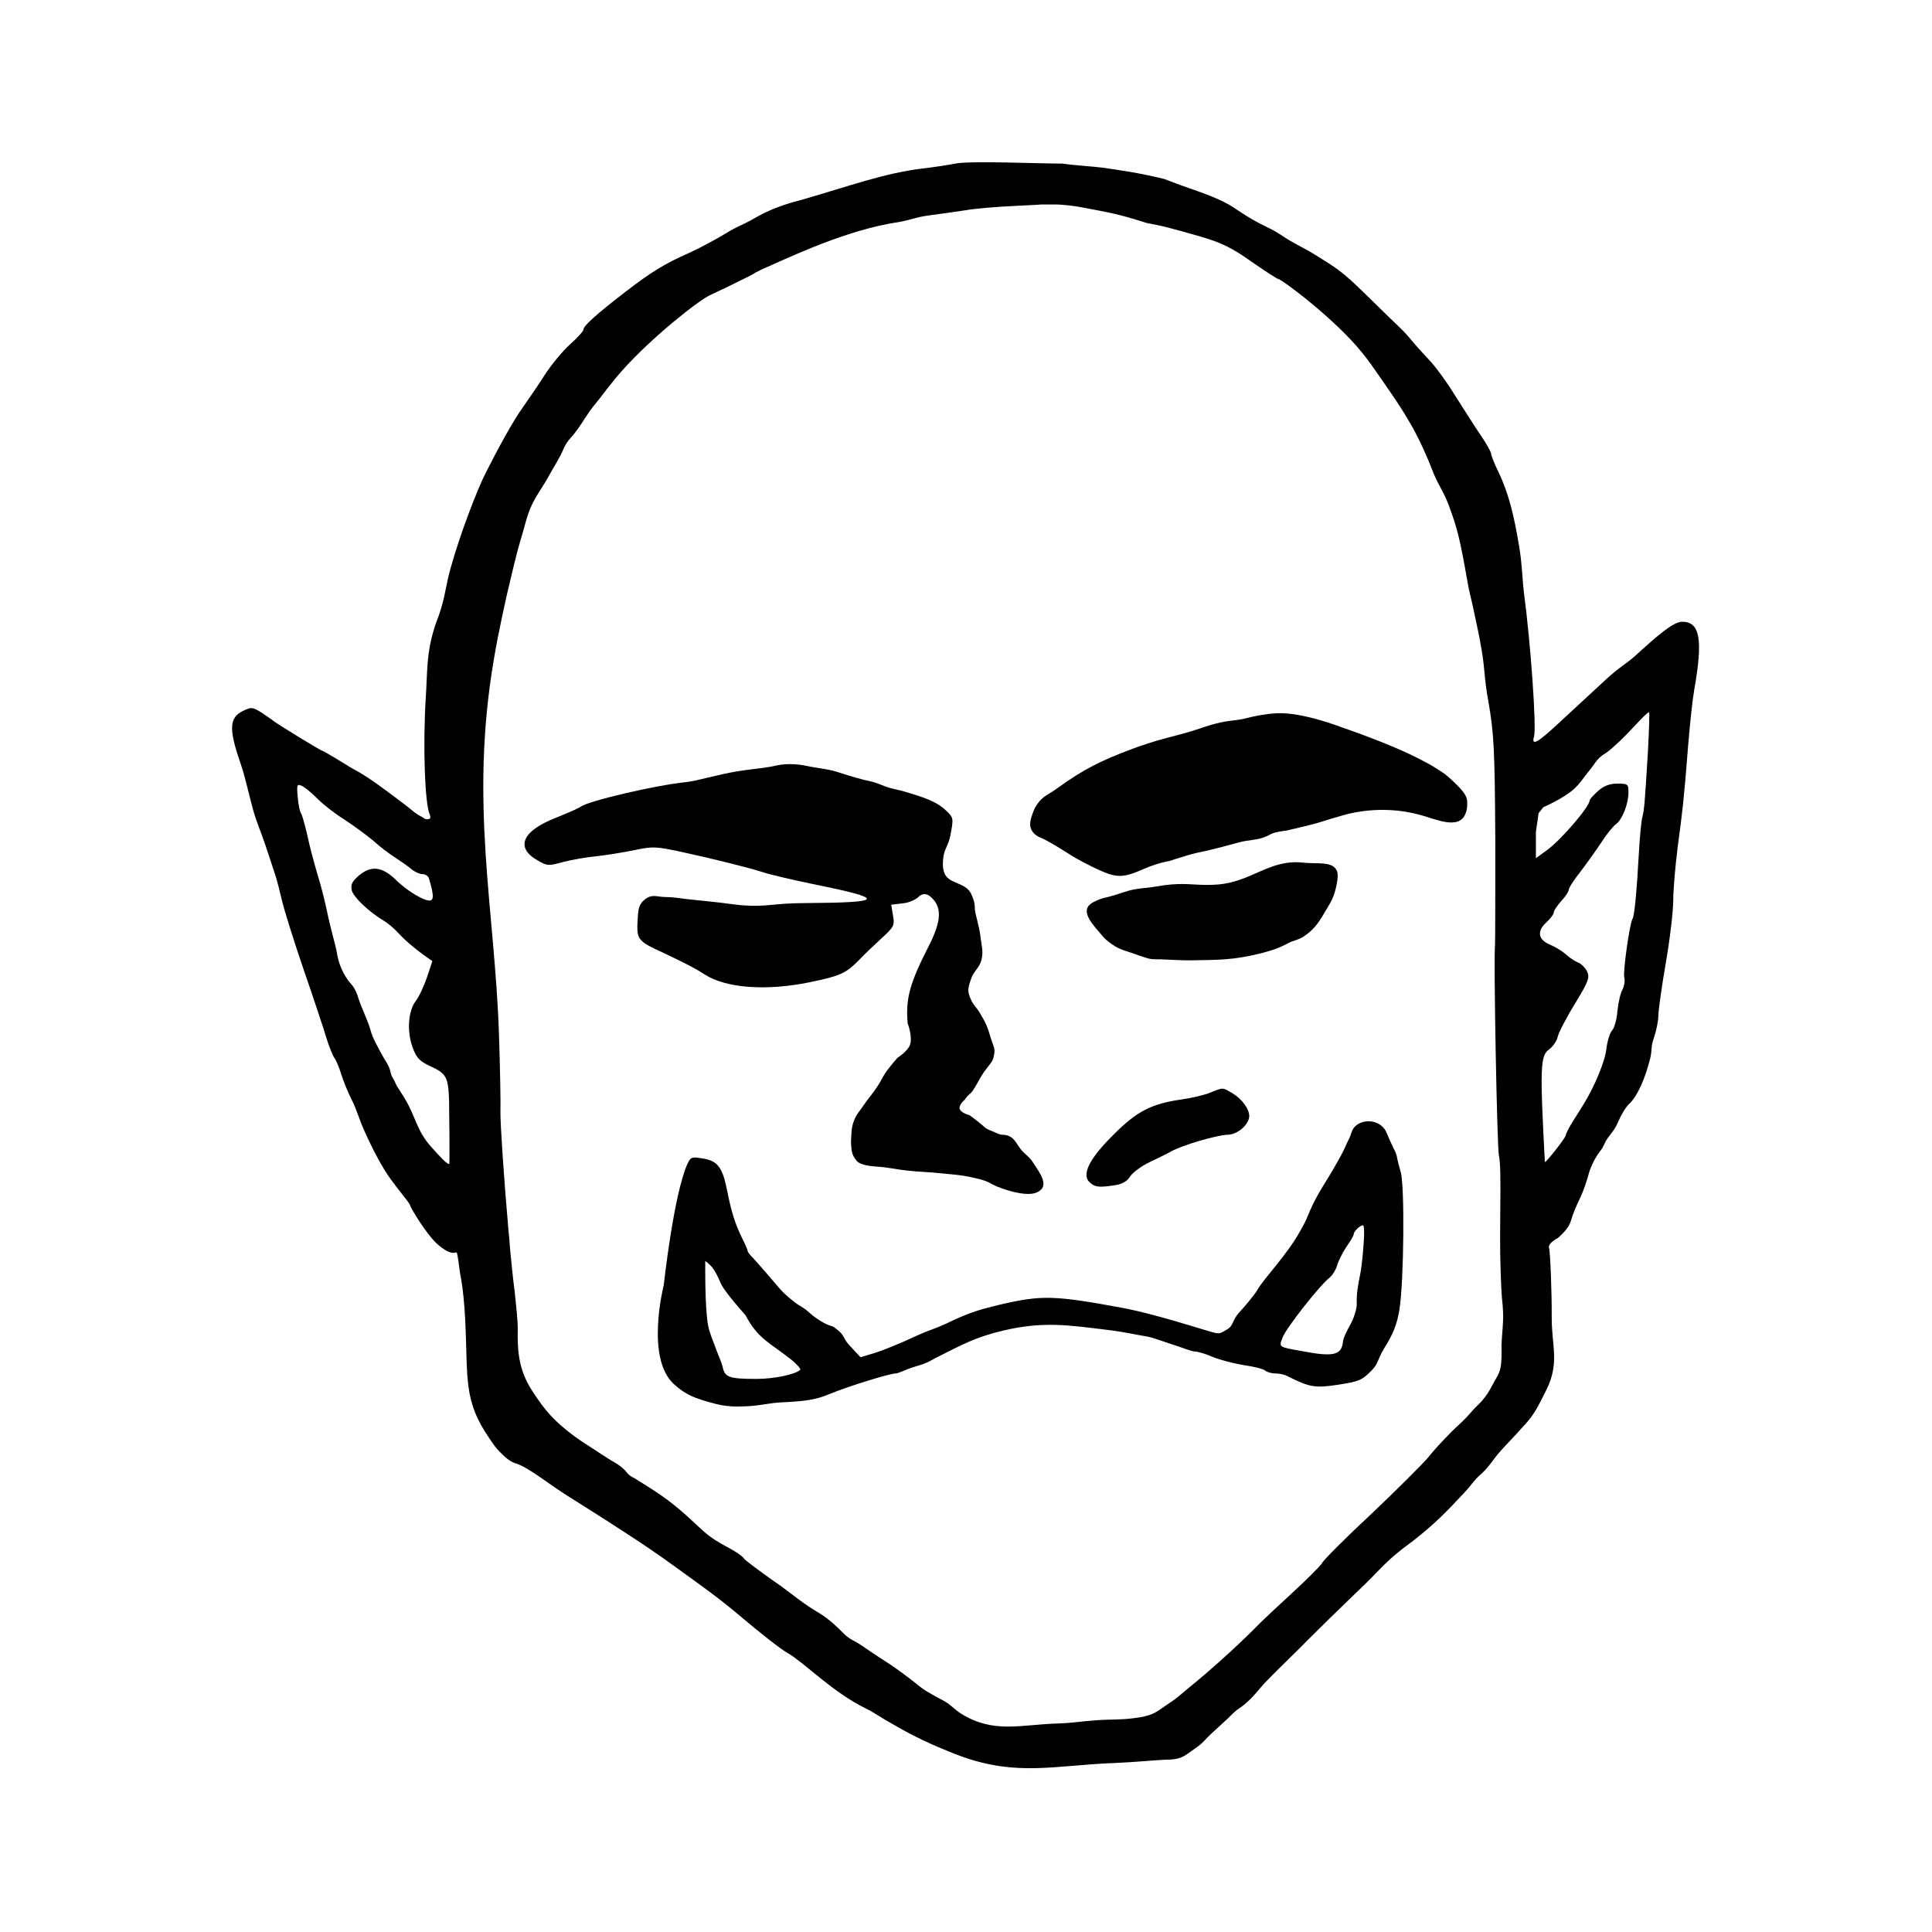
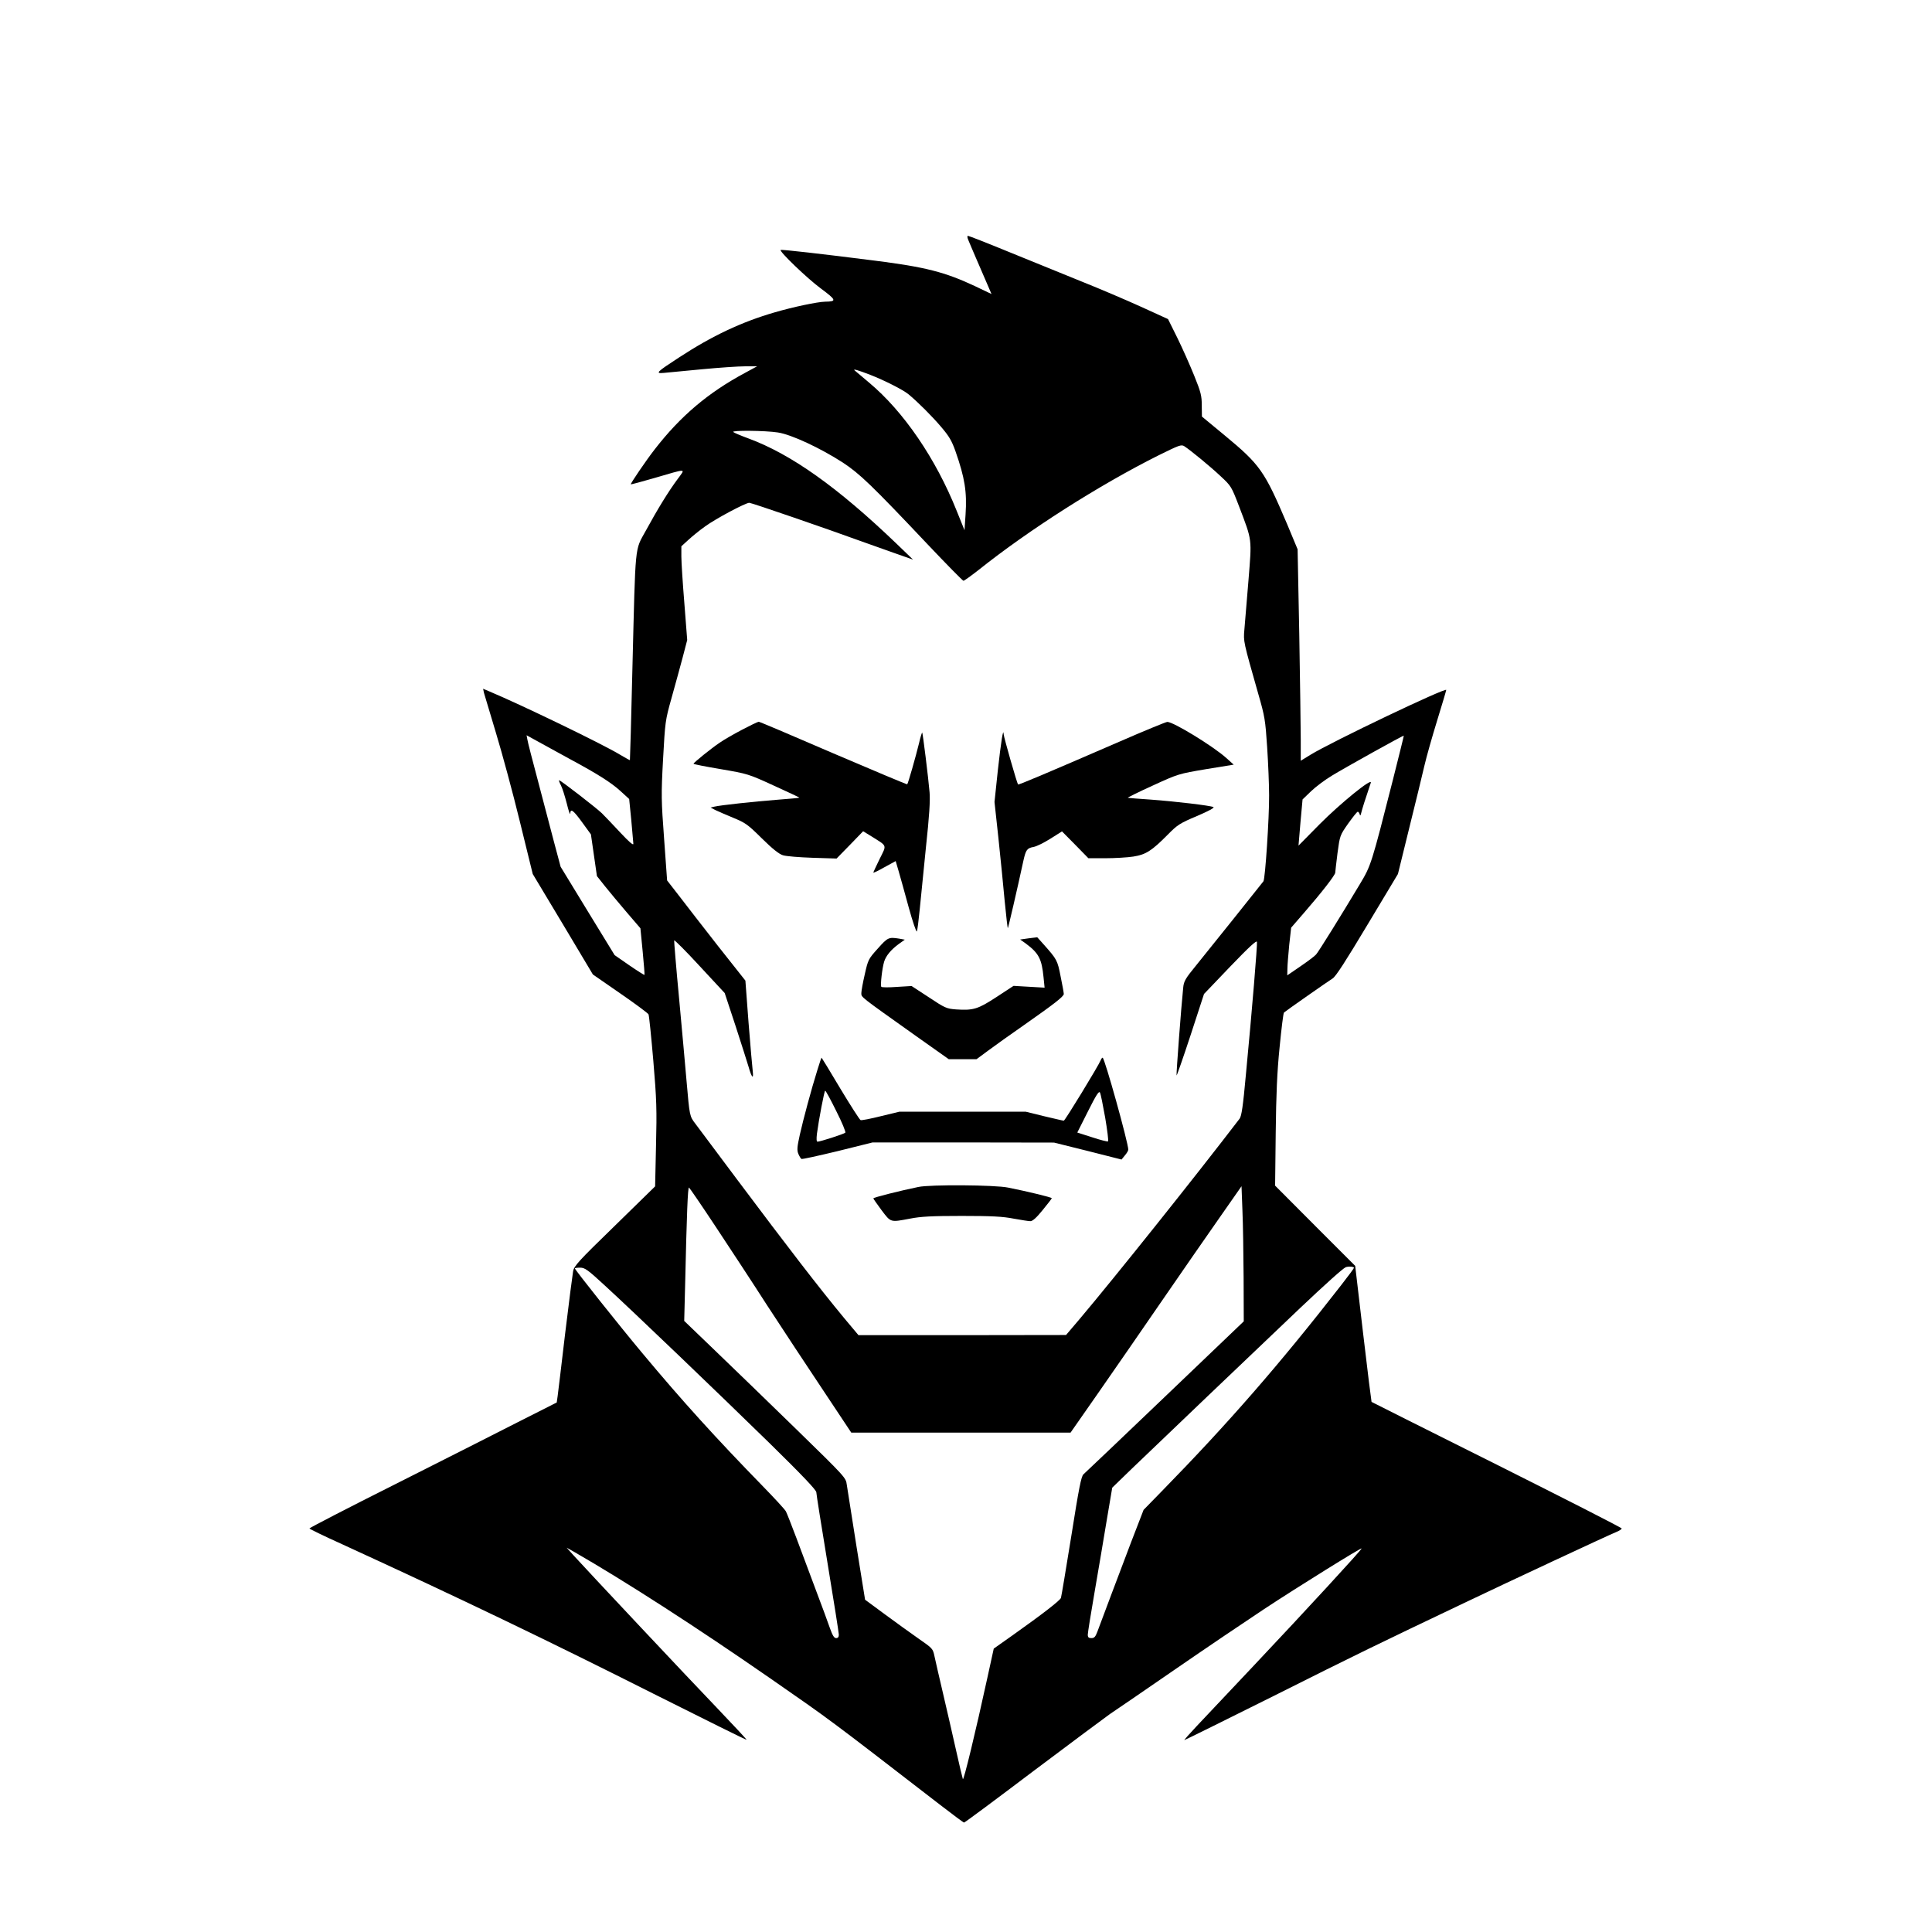
<svg xmlns="http://www.w3.org/2000/svg" width="1024" height="1024" viewBox="0 0 1024 1024" fill="none">
-   <path d="M506.259 86.711C502.777 87.438 495.023 88.601 488.851 89.328C468.436 91.8 450 98.703 425.392 105.759C421.679 106.823 419.55 107.27 415.897 108.522C411.607 109.991 409.225 110.924 405.135 112.884C401.904 114.432 400.227 115.563 397.064 117.246C392.391 119.732 390.734 120.008 385.037 123.498C379.498 126.842 370.636 131.641 365.414 133.967C352.279 139.783 345.158 144.146 331.39 154.76C315.723 166.829 309.234 172.79 309.234 174.68C309.234 175.553 305.911 179.188 301.955 182.678C297.998 186.313 291.985 193.583 288.661 198.817C285.338 204.052 280.116 211.613 277.267 215.684C272.045 222.955 264.607 236.332 256.536 252.472C252.896 260.033 244.245 281.682 238.812 301.182C236.335 310.072 236.076 315.363 233.273 324.156C232.14 327.711 231.186 329.599 230.108 333.171C225.96 346.916 226.588 355.339 225.677 369.667C224.141 393.822 225.044 425.357 227.734 431.609C228.525 433.5 228.051 434.227 226.31 434.227C224.886 434.227 224.749 433.554 223.778 433.063C219.7 431.004 217.964 428.935 214.283 426.229C210.547 423.484 208.541 421.826 204.788 419.105C200.278 415.835 197.77 413.961 193.077 410.962C188.843 408.256 187.696 408.054 181.999 404.419C176.144 400.784 171.08 397.876 170.763 397.876C169.972 397.876 146.234 383.335 144.652 381.881C144.177 381.445 141.486 379.7 138.796 377.81C133.89 374.756 133.257 374.611 128.826 376.792C121.547 380.282 121.23 386.243 127.085 403.401C129.776 411.253 130.173 414.009 131.991 420.849C132.88 424.194 133.256 426.101 134.207 429.428C136.322 436.829 138.321 440.77 140.695 448.04C143.069 455.165 145.601 462.726 146.234 464.762C146.867 466.797 148.291 472.322 149.399 477.121C150.507 481.919 155.571 498.204 160.793 513.472C166.016 528.594 171.554 545.17 172.979 550.114C174.561 555.203 176.619 560.001 177.41 561.019C178.201 562.037 179.784 565.817 180.891 569.452C181.999 573.087 184.531 579.194 186.588 583.266C188.646 587.192 190.326 593.107 193.077 599.26C194.899 603.335 195.954 605.608 197.983 609.584C198.769 611.126 199.217 611.987 200.04 613.51C201.407 616.038 202.196 617.445 203.68 619.908C208.44 627.809 217.448 637.647 217.448 639.101C217.448 639.682 226.012 654.62 232.5 660C241.995 667.852 241.709 660.993 242.5 665.5C243.133 668.554 243.559 674.143 244.509 678.505C245.3 682.867 246.25 692.319 246.566 699.589C248.149 730.705 245.283 742.138 259.701 762.84C261.548 765.491 262.482 767.097 264.765 769.383C267.817 772.438 269.988 774.617 273.786 775.781C280.116 777.816 290.102 786.035 300.53 792.648C312.479 800.224 319.229 804.394 331.073 812.132C335.908 815.29 338.638 817.031 343.417 820.274C350.178 824.863 353.891 827.549 360.508 832.343C372.826 841.266 380.606 846.738 391.526 855.898C402.445 865.204 414.156 874.365 417.637 876.255C425.233 880.472 439.427 895 455.46 903.736C457.724 904.97 459.061 905.536 461.315 906.79C464.473 908.546 466.107 909.765 469.228 911.588C481.634 918.834 488.849 922.572 502.144 928.019C505.03 929.201 506.646 929.876 509.582 930.927C539.518 941.639 559.152 935.625 590.924 934.416C601.445 934.016 613.079 932.817 617.827 932.672C626.847 932.672 628.146 930.248 633.652 926.565C637.489 923.998 638.957 921.691 642.356 918.567C645.755 915.444 651.06 910.57 651.06 910.57C651.06 910.57 653.375 908.158 655.016 906.79C656.489 905.562 657.47 905.073 658.973 903.882C664.576 899.438 666.64 895.77 671.633 890.65C679.727 882.348 688.091 874.51 692.68 869.712C697.27 865.059 709.297 853.281 719.425 843.539C729.711 833.942 732.942 829.105 742.846 821.292C745.216 819.423 746.642 818.501 749.018 816.639C760.798 807.41 766.668 801.268 776.871 790.321C780.093 786.864 781.144 784.65 784.942 781.306C788.898 777.962 791.285 773.581 795.545 768.801C799.05 764.868 801.233 762.861 804.723 758.914C807.828 755.403 809.841 753.628 812.478 749.753C814.358 746.99 815.186 745.292 816.75 742.338C817.584 740.763 818.025 739.867 818.808 738.266C819.635 736.574 820.142 735.643 820.865 733.904C826.191 721.099 822.394 712.295 822.448 698.426C822.503 683.992 821.656 663.238 821.023 661.493C820.232 658.876 825.771 656.113 825.771 656.113C825.771 656.113 829.823 652.629 831.468 649.715C832.689 647.552 832.813 646.08 833.684 643.754C837.008 634.867 838.748 634.157 842.387 621.071C843.337 617.872 845.869 612.928 848.084 610.166C850.3 607.403 850.254 605.845 852.041 603.332C852.576 602.578 852.925 602.191 853.465 601.441C855.257 598.952 855.997 598.388 857.58 594.753C859.162 590.972 861.694 586.755 863.435 585.156C868.024 580.939 872.161 571.016 874.671 560.874C875.64 556.959 874.987 554.621 876.412 550.695C877.836 546.624 878.944 541.244 878.944 538.481C878.944 535.864 880.685 523.214 882.9 510.418C885.116 497.768 886.856 482.646 886.856 477.121C886.856 471.45 887.964 458.8 889.23 448.767C891.92 428.556 892.395 425.066 894.769 394.968C895.719 383.335 897.143 370.249 897.934 365.887C902.682 338.987 901.099 329.536 891.604 329.536C886.698 329.536 877.839 337.628 870.24 344.367C869.11 345.369 868.514 345.973 867.391 346.984C861.363 352.416 859.004 352.946 851.25 360.071C843.337 367.341 832.101 377.81 826.087 383.335C814.535 394.095 811.528 395.549 813.111 390.169C814.377 385.662 811.37 341.313 807.73 314.268C806.781 306.271 806.79 299.21 805.198 289.695C802.563 273.946 799.976 262.359 794.279 250.29C792.063 245.783 790.322 241.421 790.322 240.403C790.164 239.385 787.79 235.023 784.783 230.661C781.777 226.299 775.763 216.702 771.174 209.577C766.743 202.307 760.412 193.728 757.247 190.529C754.082 187.185 750.126 182.823 748.385 180.642C746.645 178.461 744.271 175.989 743.321 174.971C742.213 173.953 733.668 165.665 724.331 156.505C710.879 143.273 708.48 142.201 696.953 134.985C691.845 131.787 688.689 130.491 683.502 127.424C679.758 125.211 677.488 123.353 674.007 121.608C664.986 117.246 662.138 115.501 655.807 111.284C649.794 107.068 643.78 104.45 630.487 99.797C625.74 98.198 619.726 95.871 617.036 94.854C602.991 91.473 594.682 90.382 584.594 88.892C580.682 88.314 568.452 87.583 563.23 86.711C550.174 86.711 514.33 85.112 506.259 86.711ZM573.041 109.83C587.284 112.593 591.438 112.956 607.738 118.191C613.079 119.281 613.396 119.136 620.201 120.917C624.671 122.087 629.379 123.353 636.817 125.534C647.262 128.587 652.959 131.35 663.245 138.62C670.525 143.709 676.855 147.781 677.33 147.781C679.071 147.781 707.688 169.058 722.274 187.331C725.87 191.836 727.685 194.521 730.977 199.254C742.539 215.873 749.218 225.386 757.089 244.038C758.254 246.799 758.772 248.402 759.938 251.163C762.728 257.771 765.16 260.614 767.85 267.739C772.44 280.098 773.864 285.914 777.82 308.452C778.612 313.25 779.789 317.306 780.985 322.992C782.809 331.661 783.963 336.501 785.416 345.239C787.079 355.236 786.682 359.78 788.74 370.976C791.905 389.151 792.221 396.858 792.538 444.405C792.538 473.631 792.538 499.077 792.38 501.113C791.588 508.674 793.487 608.13 794.437 612.347C796.178 620.053 794.452 650.025 795.386 674.143C795.554 678.46 795.601 680.882 795.861 685.194C796.105 689.23 796.505 691.477 796.652 695.518C796.935 703.241 795.703 708.313 795.861 715.293C796.019 727.797 794.387 727.615 790.797 734.486C789.092 737.75 787.956 739.528 785.575 742.338C784.104 744.073 783.059 744.844 781.5 746.5C779.699 748.413 778.812 749.598 777 751.5C774.174 754.467 772.319 755.86 769.433 758.768C764.396 763.843 760.096 768.51 757.089 772.291C754.082 775.926 740.473 789.449 726.863 802.39C713.095 815.185 701.384 826.963 700.751 828.417C699.96 829.871 692.68 837.141 684.609 844.557C676.539 851.972 669.101 858.952 667.993 860.115C660.08 868.258 645.202 882.339 629.379 895.157C625.891 897.983 624.123 899.836 620.359 902.282C613.317 906.858 612.13 909.407 600.577 910.716C593.931 911.588 588.9 911.225 581.429 911.733C573.323 912.285 568.818 913.224 560.698 913.478C540.647 914.105 526.665 918.905 509.582 908.389C505.961 906.16 504.518 904.046 500.878 901.846C499.252 900.863 498.254 900.463 496.605 899.52C492.258 897.032 490.592 896.466 485.844 892.54C481.097 888.76 474.925 884.252 472.076 882.362C469.069 880.472 462.423 876.109 457.2 872.474C451.978 868.985 451.579 869.576 448.5 867C446.85 865.619 446.118 864.631 444.54 863.168C442.257 861.052 440.986 859.843 438.527 857.934C434.914 855.129 432.504 854.099 428.715 851.536C421.119 846.397 417.637 843.103 409.725 837.723C401.97 832.197 394.849 826.963 394.216 825.945C393.583 824.782 389.627 822.165 385.512 819.983C375.067 814.458 373.22 811.759 366.205 805.443C365.394 804.713 364.958 804.284 364.148 803.553C354.356 794.717 347.963 790.755 336.77 783.778C335.479 782.973 334.612 782.721 333.447 781.742C332.391 780.854 332.053 780.097 331.073 779.125C327.723 775.8 325.027 774.916 321.103 772.291C316.691 769.339 309.709 764.875 309.709 764.875C309.709 764.875 306.076 762.483 303.854 760.804C293.98 753.341 289.019 747.954 282.331 737.539C281.433 736.141 280.919 735.36 280.116 733.904C274.31 723.381 274.26 713.257 274.419 703.66C274.419 700.607 273.627 692.173 272.836 685.049C271.887 677.778 270.937 668.036 270.462 663.238C270.146 658.44 269.671 653.496 269.513 652.333C267.139 625.433 265.082 594.753 265.24 589.082C265.398 585.011 265.082 566.399 264.449 547.642C262.233 481.919 248.732 425.756 261.758 349.456C263.296 340.449 264.308 335.424 266.19 326.482C268.024 317.763 269.171 312.899 271.254 304.235C272.279 299.97 272.836 297.574 273.944 293.33C275.554 287.165 277.267 281.843 278.375 277.626C281.857 264.54 285.796 261.649 291.193 251.745C293.473 247.561 295.014 245.36 297.207 241.13C298.43 238.77 298.792 237.269 300.214 235.023C301.694 232.686 302.954 231.687 304.645 229.498C308.924 223.956 310.817 219.901 314.931 214.812C319.204 209.723 323.638 203.252 329.807 196.346C345.713 178.542 370.122 159.377 376.175 156.505C382.228 153.633 386.976 151.452 392.317 148.726C396.058 146.816 398.132 146.036 400.625 144.364C402.88 143.309 402.841 143.164 405.135 142.183C415.189 137.883 443.865 123.845 470.494 118.7C473.389 118.14 475.037 117.956 477.932 117.391C483.16 116.372 484.736 115.356 491.225 114.338C497.713 113.465 507.05 112.157 511.798 111.43C516.545 110.557 528.731 109.539 538.701 109.103C548.67 108.667 551.954 108.376 551.954 108.376H559.669C559.669 108.376 564.97 108.376 573.041 109.83ZM873.405 398.893C871.664 427.102 871.506 428.556 870.556 432.773C869.923 434.808 869.132 443.387 868.657 451.821C867.549 472.032 866.284 485.409 865.334 486.863C863.751 489.189 860.112 515.217 860.903 518.125C861.378 519.87 860.903 522.632 859.953 524.523C858.846 526.267 857.738 531.502 857.263 535.864C856.947 540.226 855.681 544.879 854.415 546.188C853.307 547.351 851.883 551.858 851.408 555.93C850.775 562.328 845.078 576.141 839.222 585.447C838.589 586.61 836.057 590.536 833.842 594.026C831.626 597.515 829.885 601.005 829.885 601.732C829.885 603.041 818.808 617 818.808 615.836C816.117 565.526 816.434 559.565 821.023 556.221C823.081 554.767 825.138 551.713 825.613 549.532C826.087 547.351 830.202 539.354 834.791 531.938C842.071 520.015 842.704 517.979 841.121 514.78C840.172 512.89 838.115 510.855 836.69 510.273C835.108 509.691 832.101 507.801 830.202 506.056C828.145 504.166 824.347 501.84 821.815 500.822C815.326 498.204 814.377 493.697 819.441 489.044C821.656 487.008 823.555 484.536 823.555 483.519C823.555 482.646 825.296 480.029 827.512 477.557C829.727 475.231 831.468 472.468 831.468 471.595C831.468 470.578 834.316 466.216 837.798 461.853C841.121 457.491 846.185 450.366 848.876 446.295C851.566 442.078 855.048 437.862 856.472 436.844C859.795 434.517 863.119 426.084 863.119 419.977C863.119 415.615 862.802 415.324 857.263 415.324C853.149 415.324 850.142 416.487 846.977 419.25C844.603 421.431 842.546 423.612 842.546 424.194C842.546 427.538 827.512 444.987 820.232 450.366L814.06 454.874V440.915L815.5 431L818.016 427.829C818.016 427.829 828.485 423.288 833.842 418.523C837.782 415.018 839.155 412.238 842.546 408.199C845.022 405.25 845.857 403.029 848.876 400.638C849.987 399.758 850.744 399.448 851.883 398.603C853.574 397.347 854.407 396.495 855.997 395.113C863.424 388.656 872.455 377.519 874.038 377.519C874.354 377.519 874.038 387.116 873.405 398.893ZM168.548 423.612C171.554 426.666 178.043 431.609 182.949 434.663C187.854 437.862 194.501 442.805 197.983 445.714C201.306 448.767 206.528 452.693 209.535 454.583C212.542 456.619 216.498 459.236 218.081 460.69C219.822 462.144 222.512 463.307 223.936 463.307C225.519 463.307 227.101 464.471 227.418 465.779C229.633 473.34 229.95 476.248 228.525 477.121C226.152 478.429 216.023 472.613 209.377 465.925C202.255 459.236 196.558 458.655 190.07 464.18C186.588 467.233 185.797 468.833 186.43 471.886C187.38 475.521 195.292 483.082 203.205 487.881C205.421 489.189 208.586 491.807 210.326 493.697C214.441 498.204 218.872 501.985 224.411 506.056L229.158 509.401L226.31 517.979C224.727 522.632 222.037 528.448 220.296 530.63C216.34 535.864 215.549 546.624 218.714 555.203C220.771 560.728 222.354 562.473 228.051 565.09C236.596 569.016 237.546 570.761 238.021 583.266C238.179 593.589 238.337 614.091 238.179 616.563C238.021 618.599 231.93 611.611 228.525 607.839C220.762 599.238 220.327 591.697 214.283 581.812C212.708 579.237 210.801 576.432 210.168 575.269C209.693 574.105 208.586 571.924 207.794 570.616C207.003 569.162 207.054 567.823 206.37 566.108C205.19 563.152 203.891 561.802 202.414 558.983C199.934 554.253 197.666 550.55 196.558 546.624C195.609 542.843 193.272 537.727 191.02 532.084C189.632 528.606 189.424 526.351 187.38 523.214C186.35 521.633 185.446 520.985 184.373 519.433C182.403 516.586 181.505 514.811 180.258 511.582C178.848 507.928 178.817 505.643 177.885 501.84C176.353 495.59 175.353 492.243 173.928 485.845C172.662 479.447 170.13 469.269 168.231 463.307C166.49 457.346 163.958 448.04 162.851 442.515C161.585 437.135 160.16 431.9 159.527 431.028C158.894 430.155 158.103 426.229 157.786 422.303C157.153 415.76 157.47 415.324 160.16 416.633C161.743 417.36 165.541 420.559 168.548 423.612Z" fill="black" />
-   <path d="M667.183 379.201C663.191 379.864 661.043 380.706 657.054 381.382C654.164 381.872 652.505 381.897 649.616 382.4C641.259 383.856 636.89 386.052 628.727 388.362C620.636 390.651 615.982 391.545 607.996 394.178C604.888 395.203 603.148 395.79 600.083 396.94C583.539 403.151 574.348 407.646 560.045 418.024C555.966 420.984 552.78 421.874 549.917 426.021C548.889 427.511 548.334 428.397 547.702 430.093C546.194 434.137 544.852 437.769 547.544 441.143C548.604 442.473 549.759 443.179 551.025 443.761C554.665 445.215 558.938 447.832 566.85 452.776C570.807 455.393 577.928 459.028 582.676 461.209C592.171 465.426 595.494 465.28 606.413 460.482C609.895 458.883 615.117 457.283 617.966 456.702C620.656 456.265 622.016 455.548 624.613 454.811C628.629 453.672 630.151 452.921 634.899 451.903C639.647 451.031 649.142 448.559 655.947 446.669C662.751 444.778 665.764 445.658 671.455 443.179C672.651 442.658 673.247 442.199 674.462 441.725C677.106 440.693 681.583 440.271 681.583 440.271C681.583 440.271 690.79 438.224 696.617 436.636C701.409 435.33 704.022 434.345 708.803 433.001C711.515 432.238 713.015 431.721 715.766 431.11C729.948 427.96 742.986 429.22 752.955 431.983C761.026 434.164 773.16 439.975 776.693 431.401C777.57 429.273 777.643 428.057 777.643 425.585C777.801 422.241 776.06 419.624 770.047 413.953C765.932 410.027 764.468 409.309 760.552 406.828C757.685 405.012 755.953 404.201 752.955 402.611C737.324 394.319 711.018 385.454 711.018 385.454C711.018 385.454 690.48 377.383 676.836 378.038C673.043 378.22 670.928 378.579 667.183 379.201Z" fill="black" />
-   <path d="M416.182 405.08C412.742 405.283 410.883 405.999 407.478 406.534C400.884 407.568 397.131 407.771 390.545 408.86C379.952 410.611 369.972 413.804 363.642 414.531C346.867 416.276 312.368 424.418 307.937 427.472C306.829 428.344 300.816 430.962 294.644 433.433C276.761 440.413 272.963 449.137 284.832 455.971C290.055 459.025 290.688 459.025 298.6 456.843C303.19 455.68 311.26 454.226 316.483 453.79C321.705 453.208 330.567 451.754 336.264 450.591C345.918 448.555 347.342 448.555 361.585 451.609C379.467 455.535 396.4 459.752 405.104 462.514C408.586 463.677 419.98 466.295 430.425 468.476C469.988 476.473 469.355 478.363 427.101 478.654C409.535 478.654 406.521 480.89 393.394 479.817C389.113 479.468 386.741 478.996 382.474 478.509C376.053 477.775 372.446 477.419 366.016 476.764C360.826 476.235 357.939 475.5 352.723 475.455C348.823 475.422 346.023 473.912 342.753 476.037C339.609 478.08 338.48 480.399 338.163 484.47C337.214 498.429 337.056 498.284 352.09 505.263C364.908 511.37 368.231 513.115 373.454 516.459C384.69 523.729 405.896 525.329 428.842 520.676C445.142 517.332 448.149 516.023 454.954 509.189C457.961 505.99 463.658 500.61 467.456 497.12C473.786 491.304 474.261 490.432 473.311 485.197L472.362 479.526L479.483 478.654C483.914 477.927 486.604 475.601 486.604 475.601C486.604 475.601 489.611 471.82 493.568 475.601C499.423 480.981 498.948 488.251 492.301 501.337C482.173 521.112 479.958 529.255 481.066 542.341C481.066 542.341 483.98 549.867 482.173 554.119C480.766 557.431 475.685 560.662 475.685 560.662C475.685 560.662 471.445 565.417 469.197 568.805C467.705 571.051 467.145 572.481 465.715 574.766C462.633 579.692 460.25 582.01 457.011 586.835C455.427 589.194 454.203 590.342 453.055 592.942C451.372 596.752 451.314 599.272 451.128 603.434C451.067 604.799 451 605.573 451.128 606.934C451.44 610.259 451.314 611.699 453.846 615.043C455.27 616.933 458.752 617.951 465.399 618.387C470.463 618.678 474.737 619.77 480.749 620.423C487.776 621.186 491.762 621.121 498.79 621.877C505.236 622.571 508.927 622.616 515.248 624.058C518.184 624.728 519.877 625.009 522.686 626.094C524.993 626.984 526.088 627.935 528.383 628.856C536.204 631.996 545.316 634.091 549.747 631.91C556.869 628.566 550.742 621.256 547.373 615.915C545.745 613.333 544.098 612.456 541.993 610.245C538.849 606.943 538.263 603.202 533.922 601.811C532.435 601.335 531.467 601.659 529.966 601.23C528.68 600.862 528.02 600.471 526.801 599.921C524.771 599.005 523.319 598.758 521.736 597.304C520.312 595.995 516.672 593.087 513.824 591.051C513.824 591.051 508.935 589.879 508.602 587.416C508.316 585.305 511.45 582.763 511.45 582.763C513.033 580.146 514.185 580.105 515.565 578.11C516.024 577.447 516.242 577.048 516.672 576.366C518.947 572.762 519.204 571.276 522.369 567.06C525.535 562.843 526.091 562.848 526.801 559.5C527.676 555.369 526.484 554.846 524.743 548.884C523.002 542.923 521.863 541.183 519.204 536.67C517.638 534.011 516.039 532.89 514.773 530.127C512.716 525.62 512.716 524.166 514.932 518.204C516.356 514.423 519.094 512.928 520.154 508.898C521.383 504.227 520.203 501.34 519.679 496.539C519.026 490.553 516.672 484.179 516.672 481.417C516.672 478.509 516.034 476.627 514.773 473.856C511.715 467.134 502.061 468.938 500.214 461.787C499.574 459.31 499.725 457.796 499.898 455.244C500.239 450.206 502.746 448.119 503.696 442.885C505.436 433.87 505.436 433.433 501.638 429.798C496.1 424.418 488.699 422.368 479.641 419.62C476.531 418.676 474.693 418.488 471.57 417.584C467.496 416.405 465.24 414.967 461.284 414.095C457.328 413.368 450.048 411.187 445.142 409.587C440.078 407.842 436.305 407.536 430.583 406.534C426.888 405.886 424.834 405.272 421.088 405.08C419.174 404.981 418.094 404.966 416.182 405.08Z" fill="black" />
-   <path d="M690.994 457.239C673.024 455.17 663.775 467.194 645.771 468.786C636.024 469.648 630.495 467.964 620.746 468.786C615.188 469.255 612.605 470.13 606.565 470.668C598.818 471.475 597.332 472.39 591.707 474.16C588.607 475.136 583.98 476.24 583.98 476.24C583.98 476.24 579.814 477.596 577.809 479.273C572.649 483.59 579.741 490.584 583.98 495.676C585.77 497.826 587.022 498.79 589.232 500.382C593.659 503.571 596.834 503.911 601.838 505.76C603.318 506.307 604.137 506.661 605.646 507.105C608.312 507.889 609.322 508.449 612.605 508.449C616.019 508.315 624.367 509.111 631.907 508.987C645.804 508.758 653.788 508.836 667.359 505.491C668.955 505.098 669.852 504.886 671.43 504.416C675.575 503.181 677.733 502.533 681.803 500.382C685.874 498.096 687.669 498.527 690.994 496.349C697.186 492.293 699.517 487.973 703.469 481.29C704.876 478.909 705.733 477.587 706.751 474.971C707.976 471.822 709.728 464.529 708.678 461.84C706.577 456.193 698.027 458.048 690.994 457.239Z" fill="black" />
-   <path d="M641.565 579.049C638.558 580.358 631.753 581.957 626.531 582.684C610.231 585.011 602.635 588.936 590.291 601.296C577.314 614.091 573.042 622.67 577.631 626.742C580.321 629.213 582.379 629.504 590.924 628.196C594.722 627.614 597.413 626.16 598.995 623.543C600.419 621.362 605.009 618.017 609.281 615.982C613.554 613.946 618.618 611.474 620.676 610.311C626.531 606.967 645.047 601.587 650.585 601.441C655.966 601.441 662.138 595.916 662.138 591.408C661.98 587.628 658.34 582.539 653.276 579.485C647.895 576.286 648.528 576.286 641.565 579.049Z" fill="black" />
-   <path d="M718.634 596.643C716.289 598.631 716.371 600.874 714.994 603.622C713.388 606.829 712.706 608.736 711.038 611.911C709.918 614.041 709.207 615.19 708.031 617.29C702.745 626.733 698.83 631.545 694.421 641.428C693.517 643.455 693.152 644.654 692.206 646.662C691.082 649.046 690.326 650.322 689.041 652.624C681.776 665.63 670.208 677.197 666.569 683.449C665.144 685.921 660.713 691.447 656.757 695.663C652.801 700.025 654.038 702.531 650.269 704.678C645.541 707.372 647.104 707.441 636.342 704.242C619.409 699.008 603.742 694.791 594.88 693.191C558.64 686.503 552.152 686.357 530.155 691.447C520.027 693.918 515.837 695.089 507.208 698.862C504.767 699.93 503.464 700.671 501.036 701.77C495.016 704.496 493.124 704.678 485.369 708.168C477.773 711.803 467.962 715.729 463.847 717.038L456.093 719.364L450.396 713.257C447.072 709.767 447.515 707.81 444.54 705.405C442.808 704.005 442.325 703.224 439.634 702.497C436.944 701.625 432.038 698.571 428.715 695.518C425.55 692.61 423.954 692.413 421.119 690.138C416.612 686.52 415.264 685.485 410.516 679.814C405.768 674.143 400.546 668.327 399.122 666.728C397.539 665.274 396.273 663.529 396.273 663.093C396.273 662.511 395.007 659.458 393.266 656.113C389.468 648.262 387.569 642.155 385.196 630.086C382.822 618.454 380.131 615.109 372.061 613.946C366.68 613.074 366.047 613.219 364.306 617C357.027 633.285 351.804 681.123 351.804 681.123C351.804 681.123 341.983 719.478 357.027 733.468C363.45 739.443 368.67 741.162 377.125 743.501C381.12 744.606 383.435 745.09 387.569 745.391C390.405 745.598 392.007 745.468 394.849 745.391C402.987 745.171 407.193 743.501 415.58 743.21C427.291 742.629 432.83 741.756 439.318 738.994C449.13 734.922 471.601 727.943 474.767 727.943C476.033 727.943 479.676 726.143 482.837 725.035C486.164 723.869 488.169 723.575 491.383 722.127C493.289 721.268 494.266 720.599 496.131 719.655C509.462 712.908 517.038 708.695 531.579 705.26C552.931 700.216 565.98 702.317 587.759 704.969C595.848 705.954 605.325 708.023 608.332 708.459C611.339 709.04 616.721 711.122 622.1 712.821C626.425 714.187 631.595 716.311 633.177 716.311C634.76 716.311 639.191 717.619 642.831 719.219C646.629 720.818 654.067 722.708 659.447 723.581C664.67 724.308 669.734 725.616 670.683 726.489C671.475 727.216 673.848 727.943 675.906 727.943C677.963 727.943 680.811 728.525 682.394 729.397C694.263 735.359 696.953 735.795 709.455 733.904C720.375 732.16 721.782 731.666 727.021 726.343C730.635 722.672 730.028 720.673 733.51 714.857C738.415 707.15 740.473 701.77 741.739 694.064C744.112 678.796 744.587 628.196 742.372 621.071C741.422 617.872 740.631 614.528 740.473 613.655C740.473 612.783 739.681 610.456 738.574 608.566C737.624 606.676 736.042 603.041 734.934 600.424C732.402 594.026 723.619 592.418 718.634 596.643ZM722.748 659.167C722.432 664.692 721.641 671.381 721.166 674.143C719.425 682.577 718.95 686.212 719.109 691.301C719.109 693.918 717.526 698.862 715.627 702.206C713.728 705.551 711.987 709.331 711.829 710.785C711.196 718.201 707.081 719.364 690.307 716.165C677.33 713.839 677.805 714.13 679.862 708.75C681.761 703.806 699.643 680.977 704.866 677.052C706.29 675.888 708.031 672.98 708.664 670.799C709.297 668.473 711.512 664.111 713.57 660.912C715.785 657.858 717.526 654.805 717.526 654.078C717.526 652.624 720.849 649.425 722.432 649.425C723.065 649.425 723.223 653.787 722.748 659.167ZM377.441 671.672C378.865 673.416 380.764 677.052 381.714 679.523C383.296 684.031 395.165 697.117 395.165 697.117C395.165 697.117 395.823 698.368 396.273 699.153C402.321 709.706 408.142 711.803 419.062 720.382C422.385 722.999 424.6 725.616 424.126 726.053C421.435 728.525 410.199 730.851 401.021 730.851C386.303 730.851 384.088 729.979 382.98 724.308C382.347 721.691 380.811 718.653 379.498 715.002C377.814 710.316 376.333 707.15 375.384 702.933C373.485 693.628 373.801 668.327 373.801 668.327C373.801 668.327 376.017 669.927 377.441 671.672Z" fill="black" />
+   <path d="M513.357 127.543C513.913 128.974 515.742 133.108 517.252 136.685C518.842 140.341 521.306 146.144 522.816 149.562L525.519 155.842L516.696 151.629C500.957 144.236 490.464 141.534 464.073 138.195C435.457 134.538 414.154 132.154 413.756 132.472C412.962 133.267 427.747 147.495 435.06 152.901C443.406 159.101 443.565 159.816 437.365 159.896C433.311 159.975 420.434 162.678 410.656 165.539C393.089 170.627 377.509 177.94 359.783 189.545C347.939 197.256 347.144 198.051 351.755 197.653C353.662 197.494 362.645 196.62 371.786 195.745C380.927 194.871 391.34 194.156 394.838 194.156H401.277L394.838 197.653C375.283 208.146 360.657 220.546 346.985 238.193C342.295 244.234 334.028 256.396 334.346 256.714C334.505 256.793 339.99 255.363 346.508 253.455C364.791 248.129 363.36 248.129 359.147 253.932C354.378 260.291 348.257 270.307 342.295 281.276C336.334 292.087 336.89 286.92 335.221 353.135C334.585 380.4 333.949 402.816 333.869 402.895C333.79 402.975 331.405 401.624 328.544 399.954C319.72 394.549 276.16 373.484 259.07 366.33L256.049 365.058L256.526 367.284C256.844 368.476 259.706 378.015 262.885 388.508C266.065 399 271.788 420.065 275.524 435.407L282.36 463.228L298.337 489.857L314.235 516.486L328.703 526.502C336.651 531.987 343.408 536.994 343.726 537.63C344.044 538.266 345.157 549.315 346.27 562.193C348.019 582.86 348.177 588.186 347.701 607.263L347.224 628.805L325.761 649.79C306.445 668.55 304.22 671.014 303.743 673.876C303.425 675.624 301.517 690.489 299.53 706.864C297.622 723.239 295.794 738.183 295.555 740.011L295.078 743.35L274.65 753.683C263.442 759.406 233.951 774.35 209.15 786.83C184.27 799.31 164 809.803 164 810.121C164 810.359 171.79 814.175 181.329 818.467C243.569 847.004 290.071 869.341 348.257 898.672C374.25 911.709 395.553 922.281 395.712 922.122C395.871 922.042 388.717 914.332 379.973 905.19C364.155 888.736 310.738 831.821 303.822 824.19L300.325 820.296L304.299 822.521C331.644 838.26 369.004 862.346 408.431 889.69C440.942 912.265 438.16 910.198 498.413 956.7C505.011 961.787 510.654 966 510.972 966C511.37 966 527.824 953.759 547.696 938.735C567.569 923.791 585.851 910.198 588.316 908.45C590.859 906.78 606.28 896.208 622.655 884.921C639.03 873.633 660.333 859.245 669.952 852.886C687.916 841.042 721.302 820.296 721.699 820.693C722.017 821.09 691.652 854.079 664.864 882.456C651.907 896.129 638.156 910.755 634.34 914.809C630.445 918.942 627.504 922.281 627.743 922.281C627.981 922.281 649.443 911.709 675.357 898.752C719.076 876.813 730.92 871.089 775.673 849.786C799.122 838.578 852.937 813.459 856.593 812.029C858.183 811.393 859.534 810.518 859.534 810.121C859.534 809.723 829.726 794.541 793.399 776.338C756.993 758.135 727.105 743.191 726.946 743.032C726.866 742.952 724.799 726.657 722.494 706.864L718.281 670.934L697.057 649.711L675.834 628.408L676.152 600.666C676.39 579.998 676.867 568.393 678.218 555.039C679.172 545.182 680.206 536.915 680.524 536.676C681.795 535.564 704.212 519.904 706.278 518.632C707.948 517.678 713.194 509.491 724.72 490.255L740.936 463.228L746.897 438.984C750.236 425.629 753.813 410.765 754.926 405.996C756.039 401.147 759.139 390.257 761.762 381.751C764.385 373.246 766.531 366.012 766.531 365.694C766.531 364.184 706.04 393.039 694.593 400.034L689.426 403.213V391.846C689.426 385.646 689.029 360.448 688.632 335.806L687.757 291.133L682.193 277.779C670.19 249.56 667.885 246.301 648.966 230.641L637.043 220.785L636.963 214.902C636.963 209.736 636.486 207.828 632.909 199.005C630.684 193.52 626.709 184.537 624.007 179.053L619.078 169.116L604.77 162.598C596.901 159.021 582.751 152.98 573.372 149.244C563.992 145.429 546.743 138.433 535.058 133.664C523.452 128.895 513.516 125 513.039 125C512.562 125 512.642 125.954 513.357 127.543ZM461.291 198.687C468.843 201.628 478.699 206.636 481.482 208.941C486.569 213.154 494.041 220.626 498.89 226.349C503.023 231.198 504.454 233.583 506.441 239.226C511.37 253.296 512.562 260.688 511.767 272.691L511.211 281.038L507.077 270.784C495.949 242.962 478.858 218.003 460.576 202.741C456.84 199.64 453.422 196.699 452.945 196.302C451.911 195.348 454.694 196.143 461.291 198.687ZM412.246 229.211C419.321 230.244 434.821 237.478 446.745 245.188C455.647 251.07 461.768 256.873 491.656 288.51C501.751 299.161 510.257 307.826 510.654 307.826C511.052 307.826 514.708 305.203 518.762 302.023C545.391 280.799 582.433 257.191 613.832 241.452C625.119 235.888 626.073 235.49 627.743 236.524C631.24 238.829 641.494 247.255 646.979 252.422C652.543 257.588 652.702 257.906 656.677 268.24C663.831 287.079 663.513 284.933 661.685 307.985C660.731 319.034 659.777 330.639 659.538 333.819C658.982 339.94 658.982 339.94 666.931 367.841C670.349 379.684 670.667 381.592 671.621 396.059C672.177 404.565 672.654 416.091 672.654 421.576C672.734 433.34 670.587 465.931 669.634 467.123C668.282 468.951 640.063 504.165 633.943 511.717C628.219 518.712 627.425 520.063 627.107 523.64C626.073 533.497 623.371 569.347 623.609 569.983C623.689 570.38 627.027 560.841 631.002 548.759L638.156 526.82L652.066 512.273C662.241 501.701 666.057 498.204 666.216 499.237C666.454 500.827 663.672 534.928 660.333 569.744C658.823 586.437 658.028 591.604 656.995 592.955C633.466 623.718 590.78 677.135 572.259 699.074L565.025 707.579L510.018 707.659H455.012L447.54 698.756C434.106 682.54 417.89 661.475 390.545 624.989C379.894 610.761 370.037 597.566 368.606 595.658C365.506 591.604 365.506 591.604 363.916 573.321C363.281 565.69 361.452 545.818 359.942 529.284C358.352 512.671 357.239 498.76 357.319 498.442C357.478 498.045 363.598 504.165 370.832 512.035L384.107 526.343L389.83 543.672C392.93 553.21 396.03 562.988 396.746 565.372C398.335 571.096 399.528 572.447 398.971 567.757C398.733 565.77 397.7 554.164 396.746 542.002L395.076 519.745L380.609 501.463C372.74 491.367 363.36 479.364 359.942 474.834L353.583 466.646L351.993 444.627C350.483 424.199 350.403 421.258 351.437 402.418C352.549 382.467 352.549 381.99 355.967 369.828C357.875 363.071 360.498 353.373 361.85 348.366L364.234 339.224L362.724 319.749C361.85 309.018 361.134 297.89 361.134 294.949V289.543L364.791 286.205C366.858 284.297 370.832 281.038 373.773 278.971C379.337 274.917 395.156 266.491 397.143 266.491C398.335 266.491 439.829 280.799 456.124 286.761C460.496 288.351 468.525 291.213 474.01 293.12L483.946 296.618L475.202 288.192C443.962 258.224 419.241 240.657 396.507 232.311C392.612 230.88 389.035 229.37 388.638 228.972C387.525 228.018 405.569 228.177 412.246 229.211ZM301.517 402.021C316.859 410.288 323.774 414.66 328.861 419.27L333.472 423.483L334.585 434.612C335.141 440.733 335.618 446.376 335.698 447.251C335.698 448.205 333.392 446.217 328.782 441.289C324.967 437.155 320.515 432.545 319.005 431.035C316.143 428.253 297.145 413.547 296.35 413.547C296.112 413.547 296.509 414.739 297.225 416.091C298.02 417.522 299.371 421.893 300.404 425.868C301.358 429.763 302.153 432.148 302.232 431.194C302.391 428.253 303.902 429.445 308.751 436.122L313.202 442.243L314.792 453.292L316.382 464.341L320.674 469.746C323.059 472.687 328.226 478.967 332.2 483.577L339.434 492.003L340.626 504.245C341.262 511.001 341.739 516.645 341.58 516.725C341.5 516.884 337.844 514.578 333.551 511.637L325.761 506.232L311.453 482.862L297.145 459.413L293.727 446.615C291.899 439.54 288.004 424.835 285.142 413.944C282.201 402.975 279.657 393.118 279.498 391.846L279.101 389.7L285.301 393.118C288.799 395.026 296.032 399 301.517 402.021ZM738.313 413.15C726.866 458.141 726.707 458.697 720.745 468.633C710.889 485.088 698.806 504.563 697.534 505.914C696.899 506.709 693.162 509.491 689.347 512.114L682.272 516.963L682.352 513.545C682.352 511.637 682.829 505.993 683.306 500.906L684.339 491.685L691.493 483.418C700.476 473.085 707.709 463.784 707.709 462.513C707.709 462.036 708.266 457.346 708.901 452.179C710.173 442.799 710.173 442.799 714.545 436.52C717.009 433.101 719.235 430.24 719.633 430.24C720.03 430.24 720.427 430.876 720.666 431.591C720.904 432.625 721.143 432.307 721.54 430.637C722.017 428.65 723.448 424.04 726.548 414.898C727.502 411.878 710.253 425.947 699.363 436.917L688.234 448.205L689.267 435.963L690.38 423.722L694.832 419.429C697.296 417.045 702.383 413.229 706.119 411.003C712.876 406.87 743.718 389.7 744.036 389.939C744.115 390.018 741.492 400.511 738.313 413.15ZM378.86 649.472C386.015 660.283 398.574 679.36 406.682 691.999C414.869 704.559 428.224 724.828 436.411 737.07L451.196 759.327H509.303H567.41L582.274 738.024C590.382 726.339 605.565 704.479 615.899 689.376C626.312 674.273 639.984 654.48 646.423 645.339L658.028 628.725L658.505 641.364C658.823 648.28 659.061 664.416 659.141 677.135L659.22 700.346L617.488 740.249C594.516 762.189 575.12 780.71 574.246 781.425C573.054 782.538 571.861 788.579 567.807 814.175C565.025 831.424 562.561 846.209 562.323 846.925C561.766 848.355 552.625 855.43 536.727 866.717L526.711 873.792L523.373 889.054C517.093 917.909 510.734 944.14 510.336 942.948C510.098 942.312 508.429 935.317 506.68 927.448C504.931 919.578 501.831 906.144 499.844 897.639C497.856 889.134 495.79 880.231 495.313 877.925C494.438 873.792 494.359 873.713 486.807 868.466C482.594 865.525 474.566 859.722 468.843 855.509L458.509 847.878L453.899 819.262C451.435 803.603 449.129 789.056 448.811 786.91C448.334 783.174 448.096 782.935 422.023 757.499C407.556 743.429 388.24 724.669 379.178 716.005L362.645 700.107L363.122 681.427C363.996 642.954 364.552 629.043 365.188 629.441C365.506 629.6 371.706 638.662 378.86 649.472ZM717.645 671.968C717.645 672.206 714.625 676.34 710.889 681.109C678.377 722.921 651.112 754.24 615.819 790.328L606.121 800.264L599.524 817.354C593.324 833.729 584.262 857.656 581.639 864.81C580.605 867.512 580.049 868.228 578.459 868.228C577.028 868.228 576.551 867.83 576.551 866.399C576.551 865.446 578.141 855.35 580.128 843.983C582.115 832.616 584.977 815.447 586.567 805.908L589.508 788.5L599.921 778.404C610.016 768.707 669.475 711.872 689.029 693.351C702.463 680.632 711.843 672.206 713.273 671.65C714.704 671.093 717.645 671.332 717.645 671.968ZM320.833 681.586C336.254 695.735 380.212 737.865 408.272 765.289C425.441 782.14 432.675 789.771 432.675 790.964C432.675 791.918 435.378 808.849 438.637 828.642C441.896 848.435 444.598 865.446 444.598 866.399C444.598 867.671 444.121 868.228 443.168 868.228C442.055 868.228 441.26 866.797 439.829 862.822C438.796 859.881 435.537 850.899 432.436 842.791C429.416 834.683 424.805 822.362 422.182 815.367C419.559 808.372 417.016 801.933 416.539 801.059C416.141 800.185 410.497 794.064 404.138 787.546C379.576 762.348 361.452 742.396 340.387 717.118C328.544 702.969 304.697 673.001 304.697 672.286C304.697 672.047 305.968 671.888 307.479 671.888C310.022 671.888 311.533 673.001 320.833 681.586Z" fill="black" />
+   <path d="M393.329 386.759C388.957 389.064 383.551 392.164 381.405 393.675C377.033 396.616 367.653 404.167 367.574 404.803C367.494 405.042 374.013 406.313 382.041 407.665C396.349 410.129 396.667 410.208 410.18 416.409C417.732 419.827 423.773 422.688 423.694 422.768C423.614 422.927 418.368 423.404 412.009 423.881C399.767 424.835 381.962 426.742 378.623 427.537L376.636 428.014L379.02 429.286C380.372 429.922 384.664 431.83 388.559 433.419C395.157 436.122 396.349 436.996 403.821 444.389C409.465 449.953 412.883 452.656 414.95 453.292C416.619 453.848 423.694 454.405 430.689 454.643L443.407 455.041L450.482 447.807L457.477 440.574L462.008 443.356C470.434 448.681 470.036 447.569 466.221 455.279C464.392 459.015 462.882 462.274 462.882 462.513C462.882 462.751 465.585 461.479 468.764 459.651L474.726 456.392L476.316 461.797C477.19 464.738 479.575 473.403 481.642 480.954C483.708 488.506 485.696 494.229 485.934 493.673C486.252 493.116 486.888 487.949 487.444 482.306C488.001 476.582 489.511 461.559 490.783 448.92C492.532 432.784 493.088 424.119 492.691 419.906C492.055 412.355 489.114 388.667 488.796 388.269C488.637 388.19 487.842 390.654 487.126 393.834C485.298 401.306 481.324 415.216 480.847 415.693C480.688 415.852 463.12 408.46 441.738 399.318C420.435 390.098 402.629 382.546 402.152 382.546C401.675 382.546 397.701 384.454 393.329 386.759Z" fill="black" />
+   <path d="M593.641 392.959C552.545 410.765 539.906 416.091 539.588 415.773C539.032 415.216 532.037 390.734 531.957 389.144C531.798 385.249 530.526 393.357 528.857 408.46L527.108 425.073L529.175 444.151C530.288 454.643 531.798 469.746 532.514 477.695C533.309 485.724 534.024 492.083 534.183 491.924C534.421 491.685 539.111 471.574 542.45 456.074C543.722 450.43 544.358 449.556 547.696 448.92C549.365 448.681 553.419 446.615 556.838 444.469L562.879 440.653L569.874 447.728L576.869 454.882H585.851C590.859 454.882 597.536 454.484 600.636 454.007C607.313 452.974 610.414 450.987 618.998 442.322C624.006 437.235 625.278 436.361 634.34 432.545C640.302 430.001 643.799 428.173 643.163 427.776C641.653 426.981 622.973 424.755 609.857 423.801C603.577 423.404 598.093 422.927 597.775 422.847C597.457 422.768 603.339 419.827 610.89 416.409C624.563 410.129 624.722 410.129 639.268 407.665L653.894 405.28L649.999 401.783C643.004 395.503 621.86 382.546 618.68 382.626C618.045 382.626 606.757 387.236 593.641 392.959Z" fill="black" />
+   <path d="M465.265 502.735C460.257 508.299 460.099 508.617 458.35 516.407C457.316 520.859 456.521 525.31 456.521 526.423C456.601 528.649 455.488 527.774 485.456 549.078L502.864 561.398H510.177H517.57L523.929 556.709C527.347 554.165 535.693 548.203 542.45 543.513C558.666 532.146 563.832 528.172 563.832 526.82C563.832 526.264 563.117 522.131 562.163 517.6C560.494 508.935 560.176 508.458 553.26 500.668L549.763 496.773L545.232 497.33L540.701 497.966L543.722 500.112C550.558 505.199 552.148 508.22 553.101 517.997L553.658 523.482L545.391 523.005L537.203 522.528L528.221 528.41C518.364 534.849 515.9 535.644 506.679 535.008C501.672 534.61 500.877 534.292 492.292 528.569L483.151 522.607L475.361 523.084C471.068 523.402 467.332 523.402 467.094 523.005C466.537 522.131 467.571 513.148 468.604 509.73C469.558 506.63 472.181 503.371 476.553 500.191L479.573 498.045L476.553 497.489C470.989 496.614 470.512 496.853 465.265 502.735Z" fill="black" />
+   <path d="M433.231 567.122C429.972 577.535 425.839 592.956 423.931 601.382C422.5 607.9 422.341 609.569 423.136 611.557C423.693 612.828 424.408 614.1 424.805 614.259C425.123 614.498 433.708 612.59 443.962 610.126L462.483 605.515H510.575L558.666 605.595L576.551 610.046L594.436 614.577L596.185 612.431C597.218 611.239 598.013 609.887 598.013 609.331C598.013 605.754 585.454 560.604 584.421 560.604C584.103 560.604 583.626 561.24 583.387 561.955C582.195 564.896 564.469 593.989 563.833 593.989C563.435 593.989 558.745 592.876 553.34 591.605L543.642 589.22H510.177H476.712L466.855 591.605C461.45 592.956 456.601 593.91 456.124 593.671C455.647 593.512 450.798 585.961 445.393 576.979C440.067 567.996 435.536 560.604 435.457 560.604C435.298 560.604 434.344 563.545 433.231 567.122ZM443.247 588.902C446.268 594.864 448.414 600.031 448.016 600.349C447.301 601.064 434.662 605.118 433.311 605.118C432.754 605.118 432.675 603.687 432.993 600.905C433.947 593.671 436.888 578.091 437.365 578.091C437.683 578.091 440.306 582.94 443.247 588.902ZM585.772 592.4C586.885 598.997 587.6 604.641 587.282 604.959C587.044 605.197 583.308 604.243 578.936 602.813L570.987 600.269L576.631 589.061C580.844 580.635 582.433 578.091 582.99 579.045C583.387 579.681 584.58 585.722 585.772 592.4Z" fill="black" />
+   <path d="M486.728 629.122C477.03 631.11 462.881 634.687 462.881 635.164C462.881 635.402 464.868 638.184 467.253 641.443C472.261 648.041 471.784 647.882 482.356 645.895C488 644.782 493.882 644.464 509.78 644.464C525.678 644.464 531.56 644.782 537.204 645.895C541.178 646.61 545.153 647.246 546.107 647.246C547.299 647.246 549.366 645.418 552.625 641.364C555.327 638.105 557.474 635.243 557.474 635.084C557.474 634.607 544.278 631.428 534.263 629.44C527.267 628.01 493.007 627.771 486.728 629.122Z" fill="black" />
</svg>
